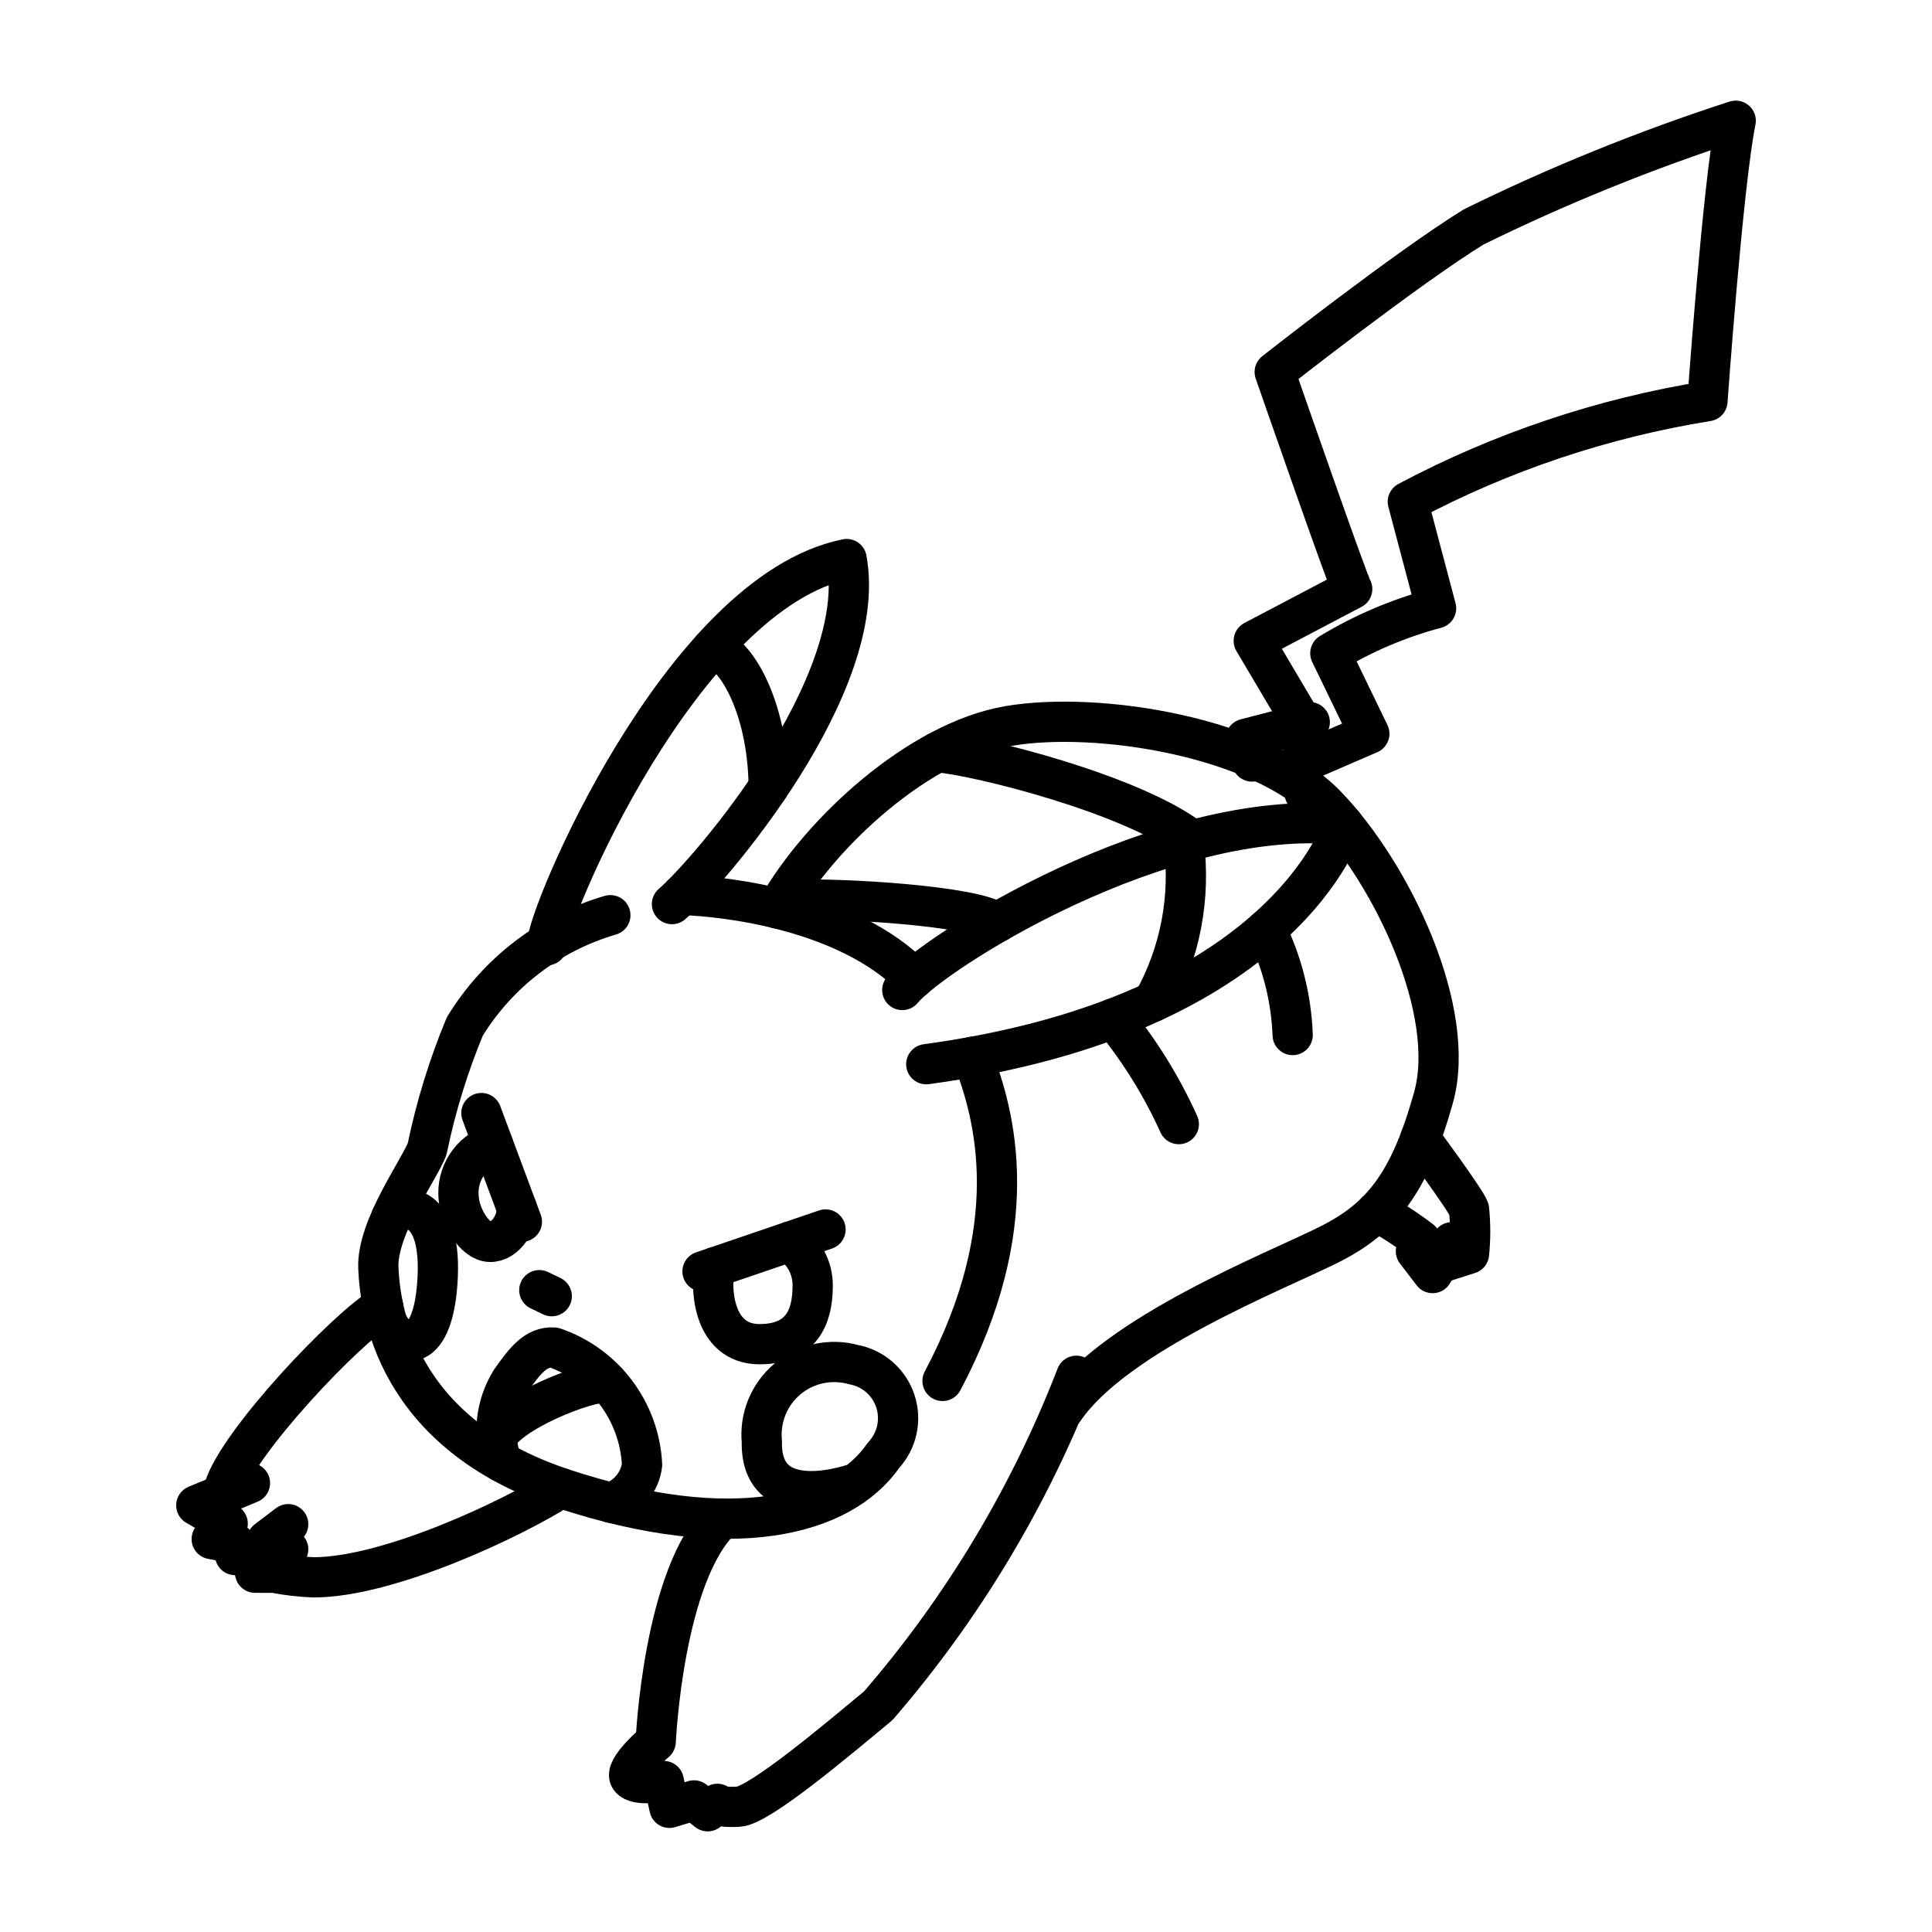
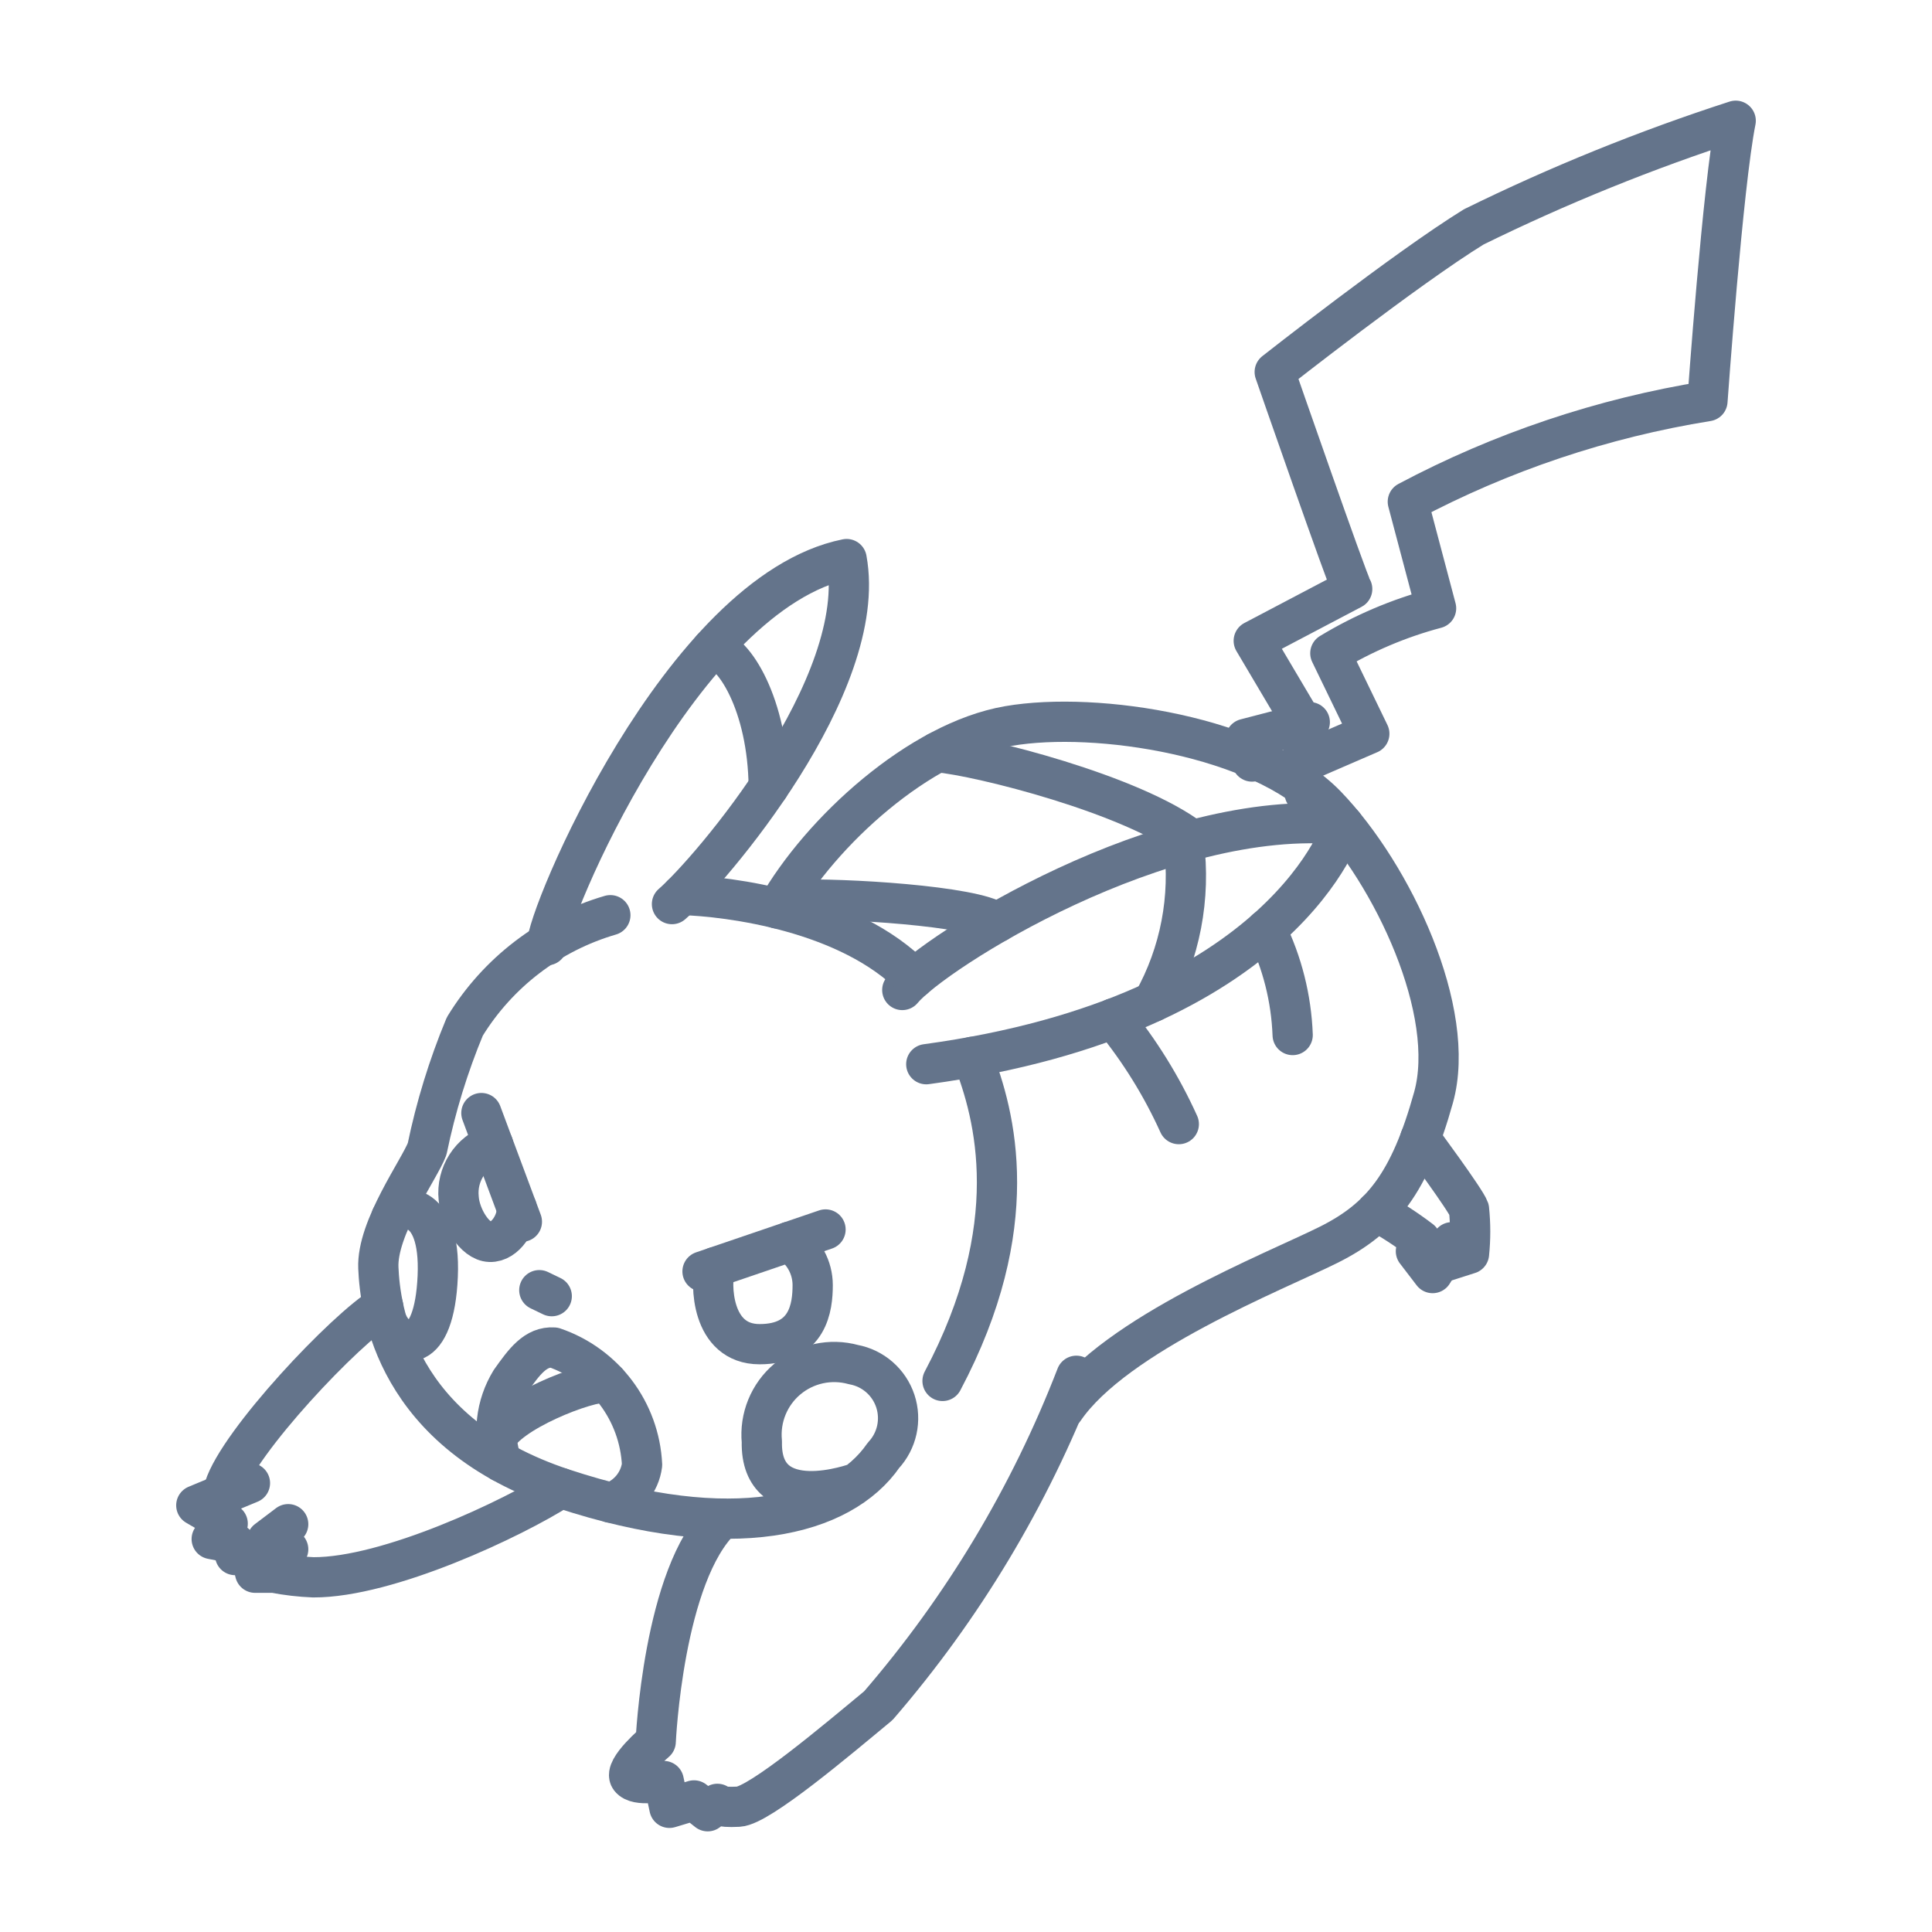
<svg xmlns="http://www.w3.org/2000/svg" viewBox="0 0 48 48" fill="#000000">
  <g id="SVGRepo_bgCarrier" stroke-width="0" />
  <g id="SVGRepo_tracerCarrier" stroke-linecap="round" stroke-linejoin="round" />
  <g id="SVGRepo_iconCarrier">
    <defs>
      <style>
                .a {
                    fill: none;
-                     stroke: #000000;
+                     stroke: #64748b;
                    stroke-linecap: round;
                    stroke-linejoin: round;
                }
            </style>
    </defs>
    <path class="a" d="M22.417,24.596c.766-.936,6.478-4.56,10.959-4.106,0,0-1.401,4.73-10.363,5.95" />
    <path class="a" d="M13.59,23.484c-.043-.661,3.339-8.764,7.444-9.594.574,3.127-3.403,7.763-4.339,8.572" />
    <path class="a" d="M15.164,22.738a6.31,6.31,0,0,0-3.616,2.765,16.757,16.757,0,0,0-.936,3.042c-.191.51-1.255,1.957-1.212,2.956s.404,4.105,4.594,5.487,6.913.681,7.955-.83a1.354,1.354,0,0,0-.745-2.255,1.805,1.805,0,0,0-2.276,1.914c-.043,1.913,2.358,1.024,2.358,1.024">
        </path>
    <path class="a" d="M9.727,30.235c.152-.317,1.233-.48,1.148,1.476s-.932,1.849-1.26,1.138" />
    <path class="a" d="M24.159,26.257c.576,1.458,1.3,4.202-.742,8.052" />
    <path class="a" d="M16.937,22.235c1.163.035,4.157.406,5.776,2.071" />
    <polyline class="a" points="31.106 18.92 30.946 18.357 32.541 17.942" />
    <path class="a" d="M32.414,19.707l-.213-.691,1.819-.787L33.052,16.23a10.036,10.036,0,0,1,2.627-1.117l-.702-2.648a23.991,23.991,0,0,1,7.444-2.499S42.804,4.585,43.123,3a48.801,48.801,0,0,0-6.508,2.637c-1.659,1.021-4.945,3.605-4.945,3.605s1.808,5.2,1.925,5.392l-2.446,1.287,1.223,2.065">
        </path>
    <path class="a" d="M26.742,34.181a27.959,27.959,0,0,1-4.92,8.196c-.993.822-2.949,2.481-3.474,2.51s-.525-.071-.525-.071L17.582,45l-.34-.269-.61.184-.142-.666s-.666.156-.837-.071.638-.907.638-.907.184-4.16,1.645-5.54">
        </path>
    <path class="a" d="M19.306,22.569c1.09-1.915,3.536-4.149,5.748-4.531s6.253.266,7.902,1.978,3.254,5.126,2.659,7.253-1.287,2.999-2.606,3.658-5.296,2.217-6.572,4.087">
        </path>
    <path class="a" d="M9.518,32.453c-.926.551-3.592,3.372-3.946,4.514" />
    <path class="a" d="M6.21,36.847,4.877,37.4l.78.454-.397.383.581.114v.284l.369-.071.128.51h.468a6.464,6.464,0,0,0,.978.114c1.86.006,4.963-1.46,6.147-2.219">
        </path>
    <polyline class="a" points="7.16 37.868 6.635 38.265 7.16 38.492" />
    <path class="a" d="M12.461,36.323a2.386,2.386,0,0,1,.226-2.014c.34-.479.617-.861,1.074-.83a3.245,3.245,0,0,1,2.191,2.914,1.147,1.147,0,0,1-.775.941">
        </path>
    <path class="a" d="M12.321,35.755c.257-.653,2.268-1.453,2.773-1.407" />
    <path class="a" d="M23.286,18.687c1.067.095,4.859,1.048,6.334,2.188" />
    <path class="a" d="M31.455,23.095a6.487,6.487,0,0,1,.661,2.62" />
    <path class="a" d="M29.287,27.928A11.89,11.89,0,0,0,27.66,25.304" />
    <path class="a" d="M24.77,22.918c-.566-.413-3.844-.61-5.054-.562" />
    <path class="a" d="M29.41,20.933a6.42,6.42,0,0,1-.759,3.954" />
    <path class="a" d="M17.697,16.105c.53.061,1.381,1.393,1.402,3.449" />
    <line class="a" x1="20.51" y1="30.546" x2="17.454" y2="31.588" />
    <line class="a" x1="11.96" y1="27.654" x2="12.966" y2="30.353" />
    <line class="a" x1="13.399" y1="32.054" x2="13.708" y2="32.203" />
    <path class="a" d="M17.766,31.482c-.117.394-.106,1.914,1.106,1.914s1.319-.925,1.319-1.468a1.286,1.286,0,0,0-.582-1.075">
        </path>
    <path class="a" d="M12.25,28.433a1.271,1.271,0,0,0-.854,1.335c.032.46.394,1.074.776,1.086s.693-.489.665-.845">
        </path>
    <path class="a" d="M34.2,30.097a8.94,8.94,0,0,1,1.095.713l-.117.277.415.542.479-.766" />
    <path class="a" d="M35.286,28.286s1.137,1.535,1.211,1.758a5.369,5.369,0,0,1,0,1.106l-.756.242" />
  </g>
</svg>
